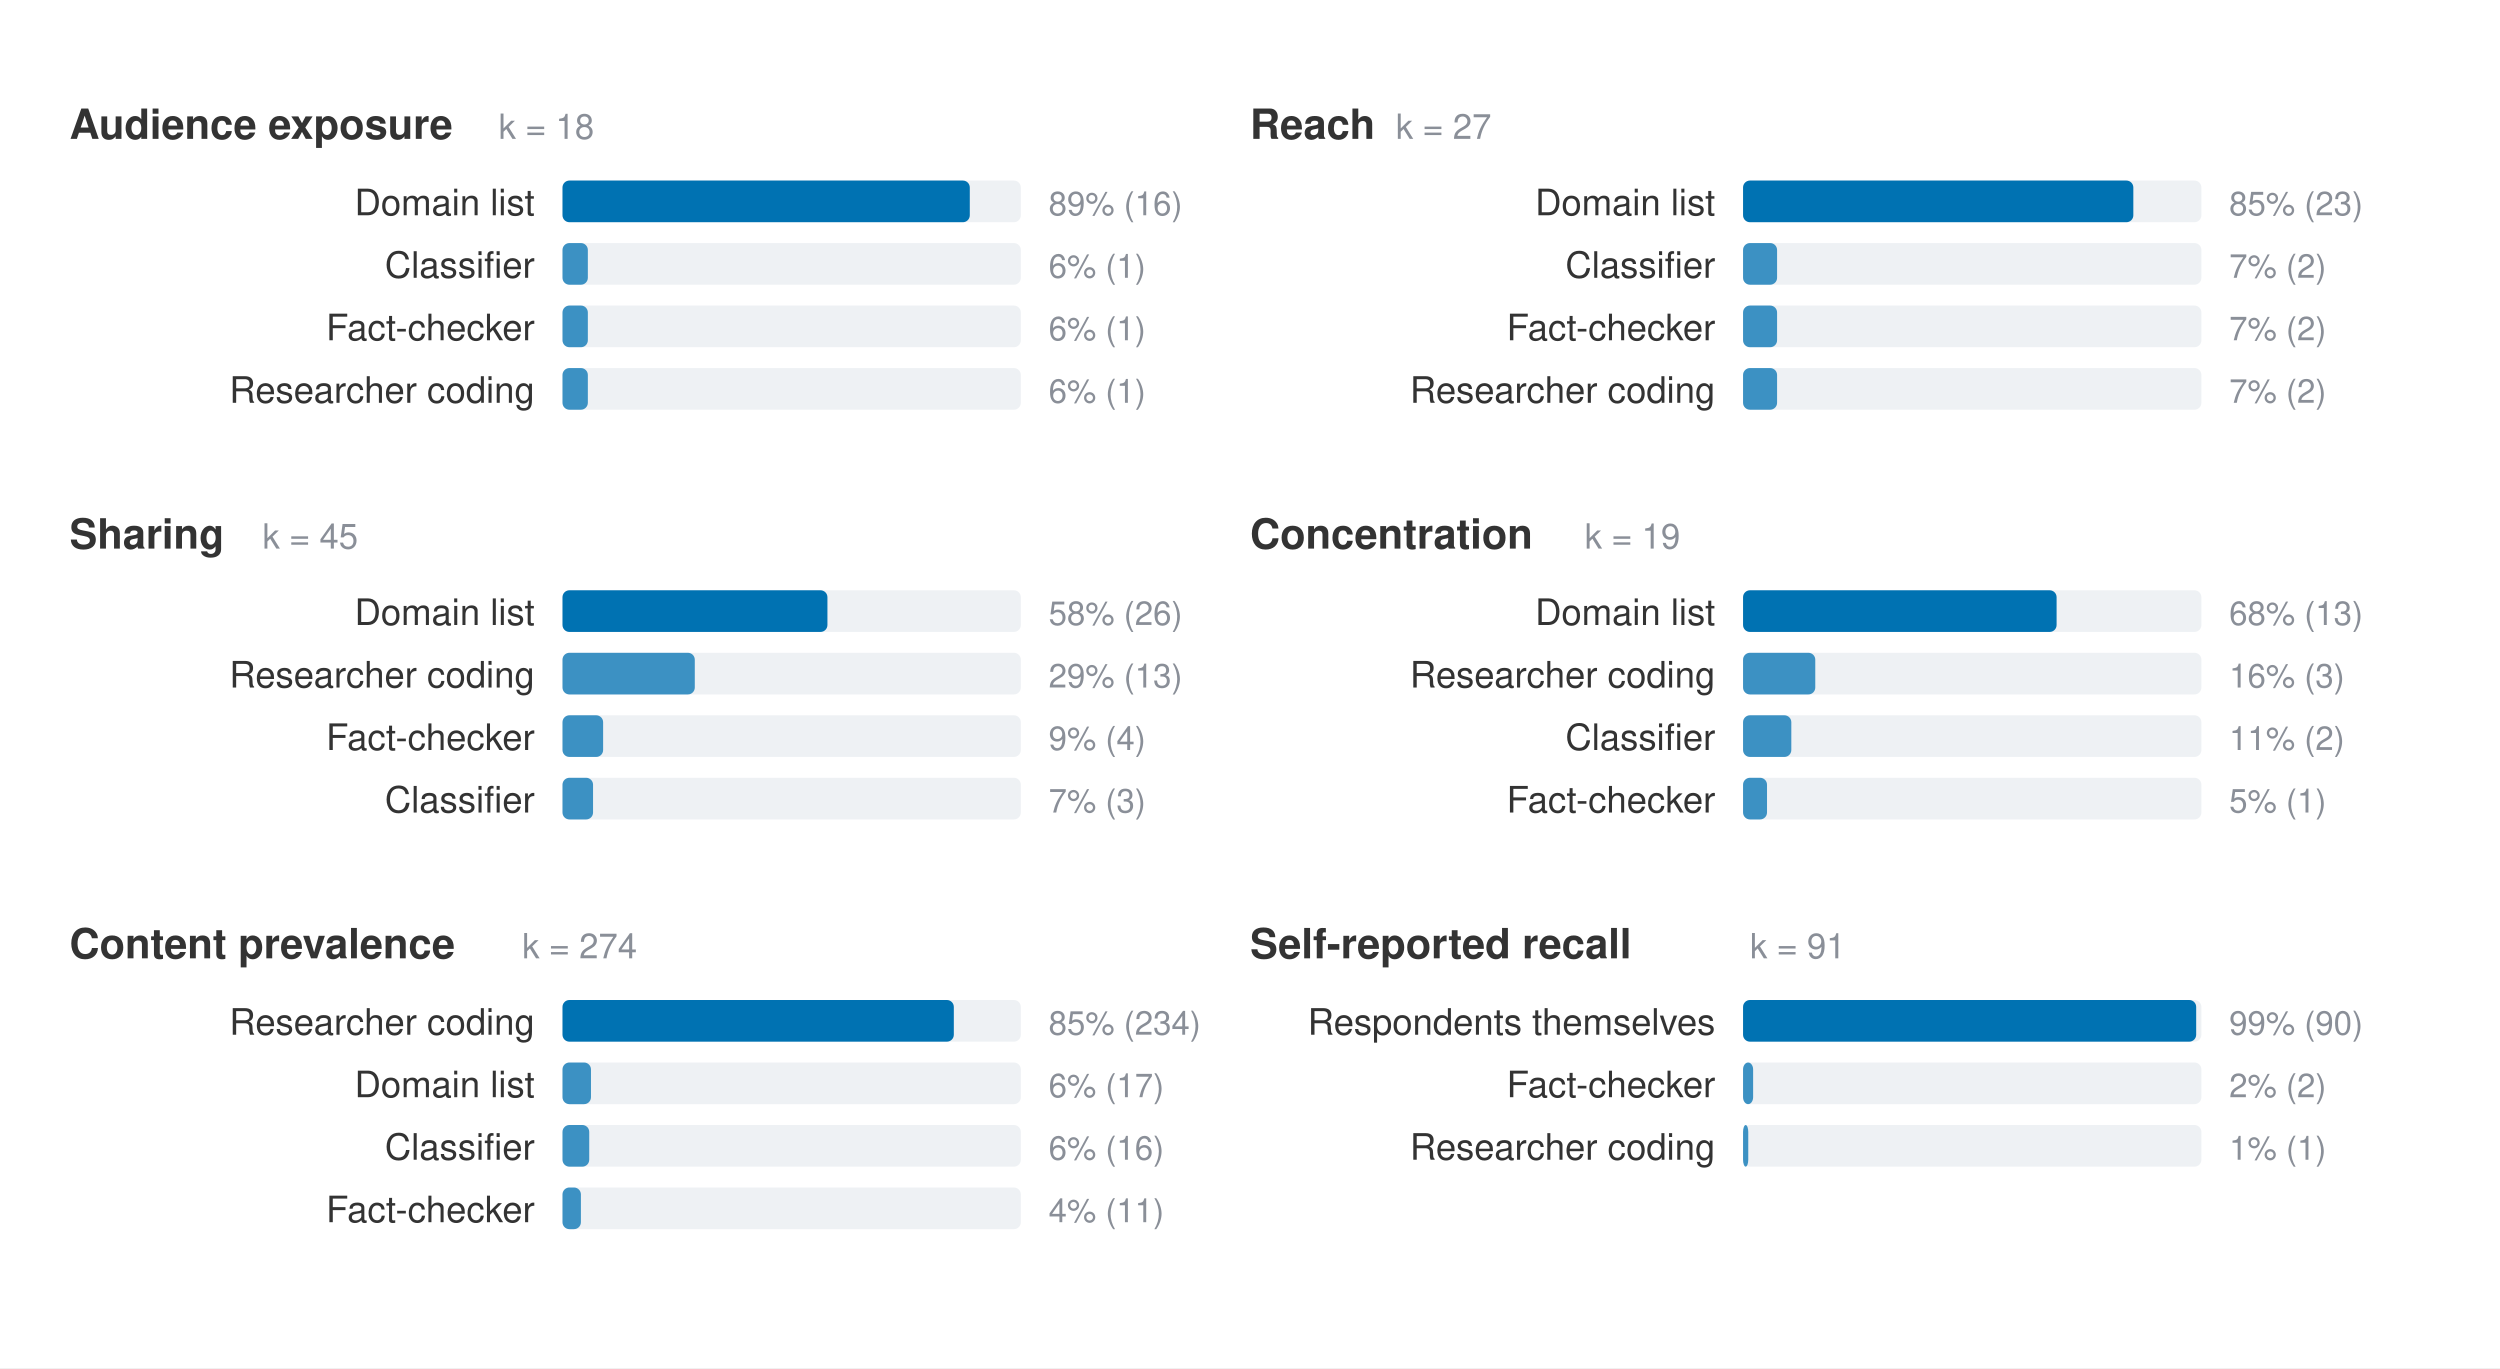
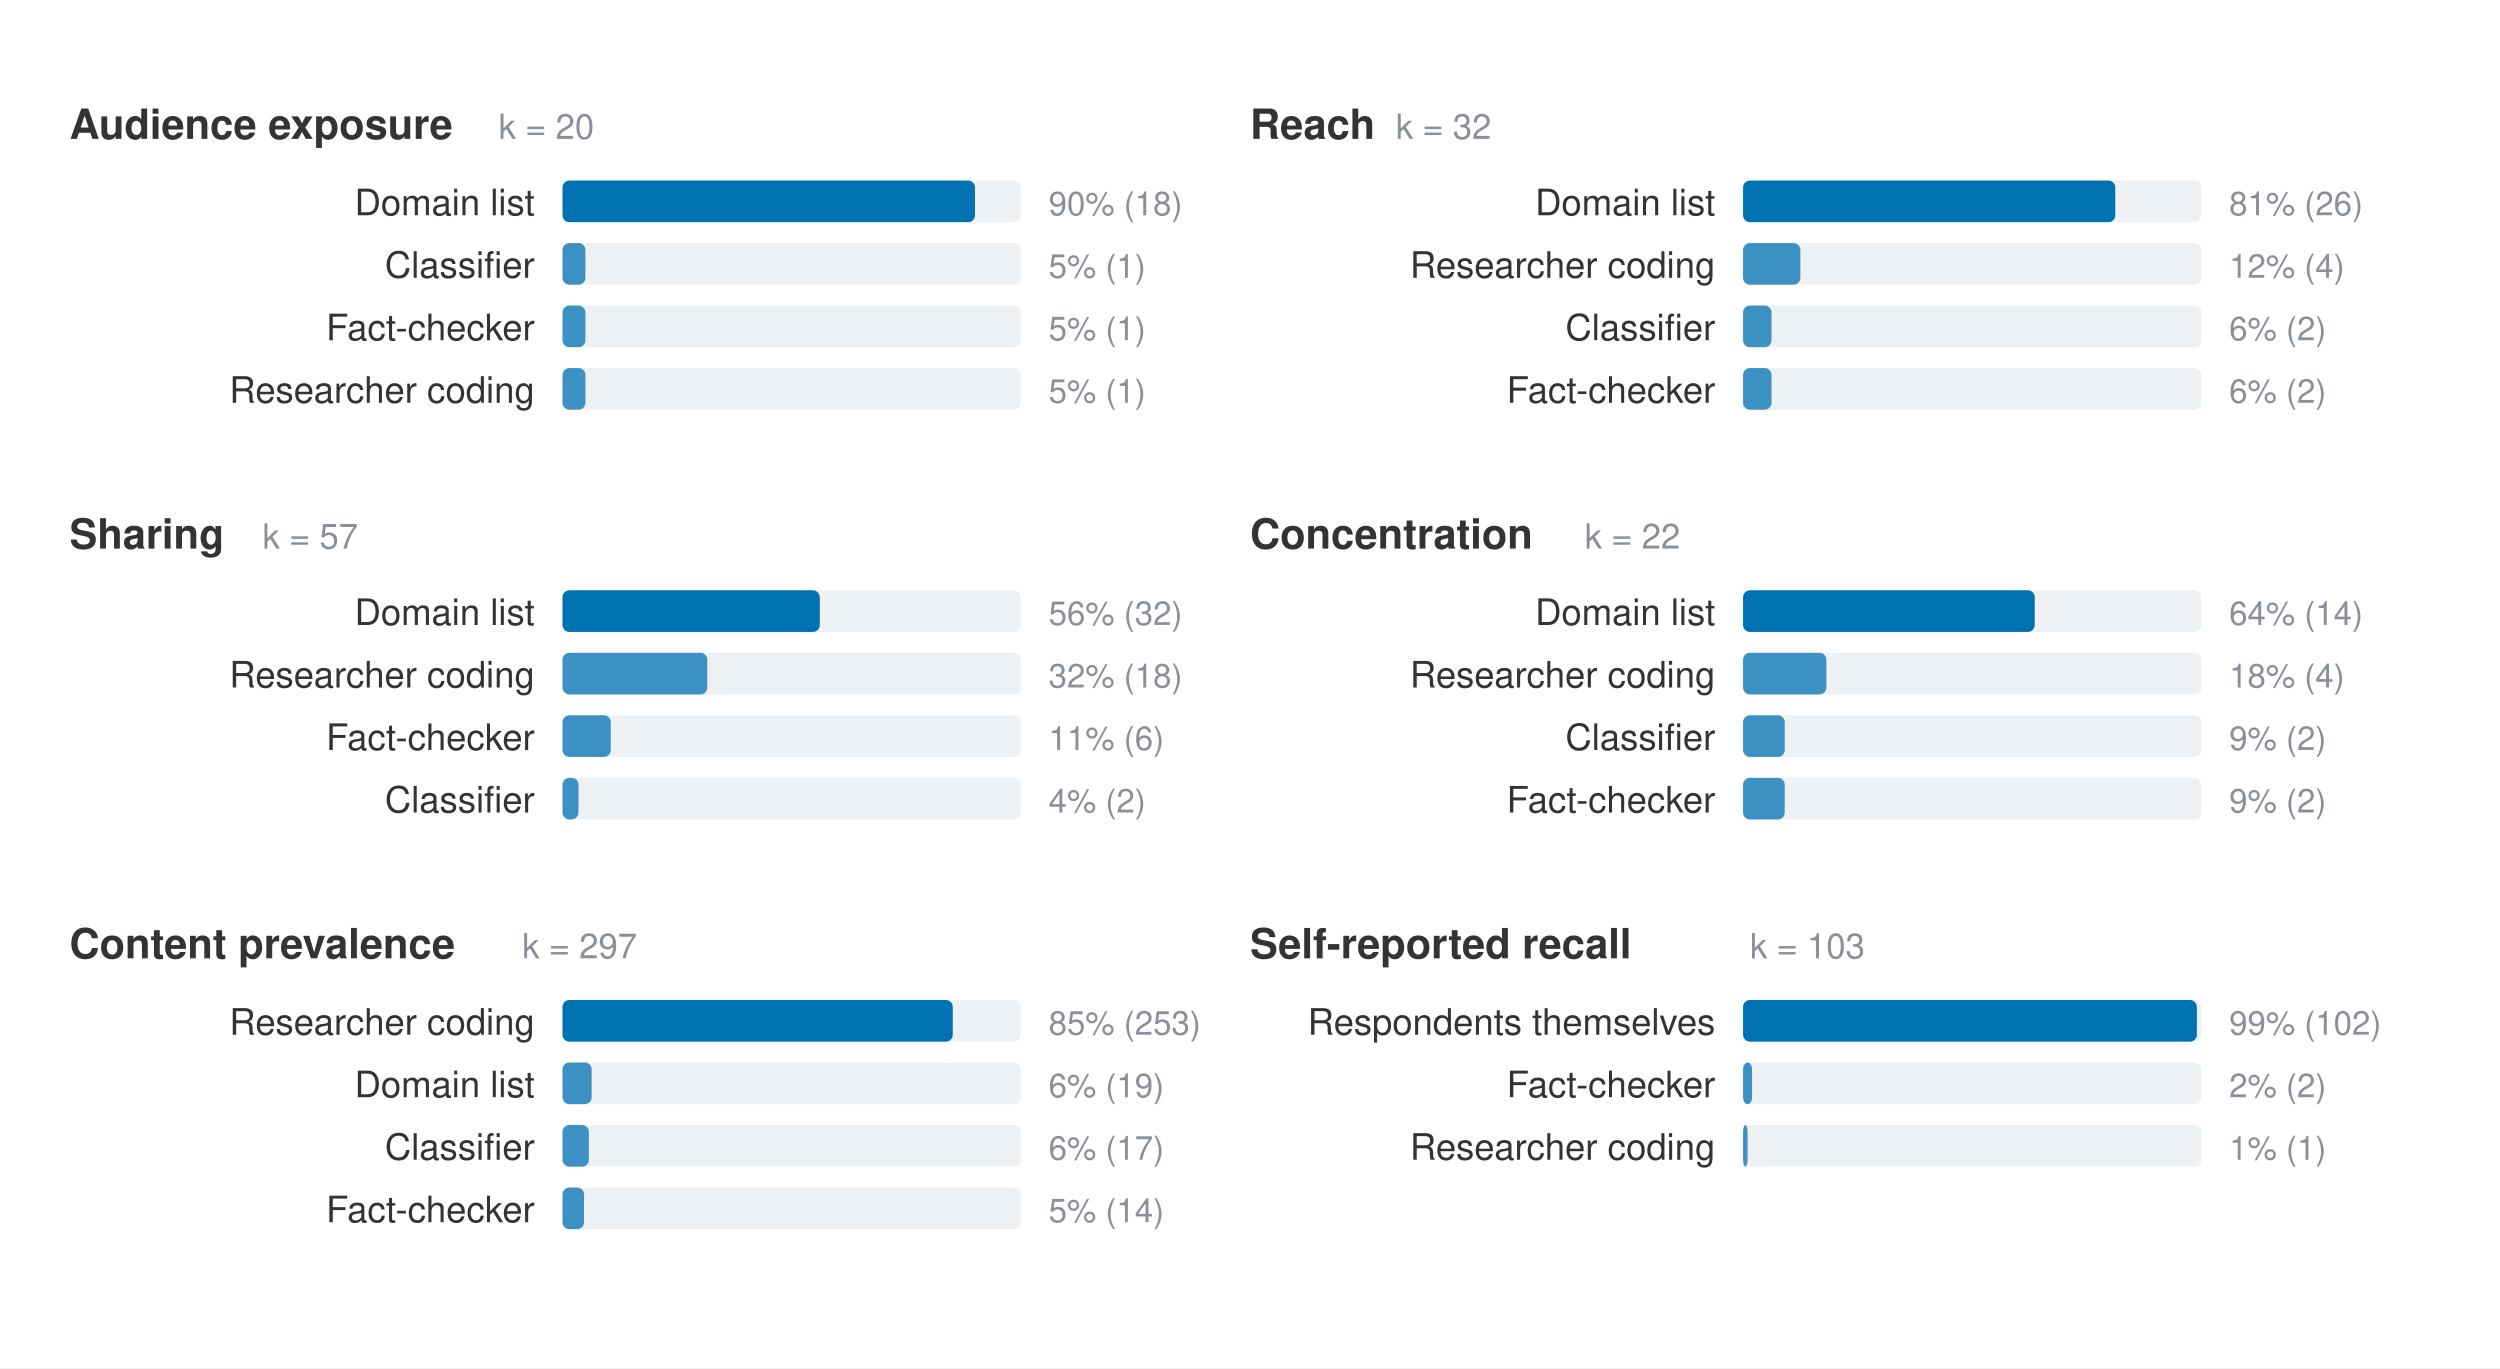
<svg xmlns="http://www.w3.org/2000/svg" width="720" height="394" font-family="Helvetica,Arial,sans-serif">
  <rect width="720" height="394" fill="#fff" />
  <text x="20" y="40" font-size="12" font-weight="bold" fill="#333333">Audience exposure</text>
-   <text x="143.6" y="40" font-size="10" fill="#8a8f98">k = 18</text>
+   <text x="143.6" y="40" font-size="10" fill="#8a8f98">k = 20</text>
  <text x="154" y="62" font-size="10.5" text-anchor="end" fill="#333333">Domain list</text>
  <rect x="162" y="52" width="132" height="12" fill="#eef1f4" rx="2" />
-   <rect x="162" y="52" width="117.3" height="12" fill="#0072B2" rx="2" fill-opacity="1" />
-   <text x="302" y="62" font-size="9.5" fill="#8a8f98">89% (16)</text>
+   <rect x="162" y="52" width="118.8" height="12" fill="#0072B2" rx="2" fill-opacity="1" />
+   <text x="302" y="62" font-size="9.5" fill="#8a8f98">90% (18)</text>
  <text x="154" y="80" font-size="10.5" text-anchor="end" fill="#333333">Classifier</text>
  <rect x="162" y="70" width="132" height="12" fill="#eef1f4" rx="2" />
-   <rect x="162" y="70" width="7.3" height="12" fill="#0072B2" rx="2" fill-opacity="0.75" />
-   <text x="302" y="80" font-size="9.5" fill="#8a8f98">6% (1)</text>
+   <rect x="162" y="70" width="6.6" height="12" fill="#0072B2" rx="2" fill-opacity="0.75" />
+   <text x="302" y="80" font-size="9.5" fill="#8a8f98">5% (1)</text>
  <text x="154" y="98" font-size="10.5" text-anchor="end" fill="#333333">Fact-checker</text>
  <rect x="162" y="88" width="132" height="12" fill="#eef1f4" rx="2" />
-   <rect x="162" y="88" width="7.3" height="12" fill="#0072B2" rx="2" fill-opacity="0.75" />
-   <text x="302" y="98" font-size="9.5" fill="#8a8f98">6% (1)</text>
+   <rect x="162" y="88" width="6.6" height="12" fill="#0072B2" rx="2" fill-opacity="0.75" />
+   <text x="302" y="98" font-size="9.5" fill="#8a8f98">5% (1)</text>
  <text x="154" y="116" font-size="10.5" text-anchor="end" fill="#333333">Researcher coding</text>
  <rect x="162" y="106" width="132" height="12" fill="#eef1f4" rx="2" />
-   <rect x="162" y="106" width="7.3" height="12" fill="#0072B2" rx="2" fill-opacity="0.75" />
-   <text x="302" y="116" font-size="9.5" fill="#8a8f98">6% (1)</text>
+   <rect x="162" y="106" width="6.6" height="12" fill="#0072B2" rx="2" fill-opacity="0.75" />
+   <text x="302" y="116" font-size="9.5" fill="#8a8f98">5% (1)</text>
  <text x="360" y="40" font-size="12" font-weight="bold" fill="#333333">Reach</text>
-   <text x="402.0" y="40" font-size="10" fill="#8a8f98">k = 27</text>
+   <text x="402.0" y="40" font-size="10" fill="#8a8f98">k = 32</text>
  <text x="494" y="62" font-size="10.5" text-anchor="end" fill="#333333">Domain list</text>
  <rect x="502" y="52" width="132" height="12" fill="#eef1f4" rx="2" />
-   <rect x="502" y="52" width="112.4" height="12" fill="#0072B2" rx="2" fill-opacity="1" />
-   <text x="642" y="62" font-size="9.5" fill="#8a8f98">85% (23)</text>
-   <text x="494" y="80" font-size="10.5" text-anchor="end" fill="#333333">Classifier</text>
+   <rect x="502" y="52" width="107.2" height="12" fill="#0072B2" rx="2" fill-opacity="1" />
+   <text x="642" y="62" font-size="9.5" fill="#8a8f98">81% (26)</text>
+   <text x="494" y="80" font-size="10.5" text-anchor="end" fill="#333333">Researcher coding</text>
  <rect x="502" y="70" width="132" height="12" fill="#eef1f4" rx="2" />
-   <rect x="502" y="70" width="9.8" height="12" fill="#0072B2" rx="2" fill-opacity="0.75" />
-   <text x="642" y="80" font-size="9.5" fill="#8a8f98">7% (2)</text>
-   <text x="494" y="98" font-size="10.5" text-anchor="end" fill="#333333">Fact-checker</text>
+   <rect x="502" y="70" width="16.5" height="12" fill="#0072B2" rx="2" fill-opacity="0.75" />
+   <text x="642" y="80" font-size="9.5" fill="#8a8f98">12% (4)</text>
+   <text x="494" y="98" font-size="10.5" text-anchor="end" fill="#333333">Classifier</text>
  <rect x="502" y="88" width="132" height="12" fill="#eef1f4" rx="2" />
-   <rect x="502" y="88" width="9.8" height="12" fill="#0072B2" rx="2" fill-opacity="0.75" />
-   <text x="642" y="98" font-size="9.5" fill="#8a8f98">7% (2)</text>
-   <text x="494" y="116" font-size="10.5" text-anchor="end" fill="#333333">Researcher coding</text>
+   <rect x="502" y="88" width="8.2" height="12" fill="#0072B2" rx="2" fill-opacity="0.75" />
+   <text x="642" y="98" font-size="9.5" fill="#8a8f98">6% (2)</text>
+   <text x="494" y="116" font-size="10.5" text-anchor="end" fill="#333333">Fact-checker</text>
  <rect x="502" y="106" width="132" height="12" fill="#eef1f4" rx="2" />
-   <rect x="502" y="106" width="9.8" height="12" fill="#0072B2" rx="2" fill-opacity="0.75" />
-   <text x="642" y="116" font-size="9.5" fill="#8a8f98">7% (2)</text>
+   <rect x="502" y="106" width="8.2" height="12" fill="#0072B2" rx="2" fill-opacity="0.75" />
+   <text x="642" y="116" font-size="9.5" fill="#8a8f98">6% (2)</text>
  <text x="20" y="158" font-size="12" font-weight="bold" fill="#333333">Sharing</text>
-   <text x="75.6" y="158" font-size="10" fill="#8a8f98">k = 45</text>
+   <text x="75.6" y="158" font-size="10" fill="#8a8f98">k = 57</text>
  <text x="154" y="180" font-size="10.5" text-anchor="end" fill="#333333">Domain list</text>
  <rect x="162" y="170" width="132" height="12" fill="#eef1f4" rx="2" />
-   <rect x="162" y="170" width="76.3" height="12" fill="#0072B2" rx="2" fill-opacity="1" />
-   <text x="302" y="180" font-size="9.5" fill="#8a8f98">58% (26)</text>
+   <rect x="162" y="170" width="74.1" height="12" fill="#0072B2" rx="2" fill-opacity="1" />
+   <text x="302" y="180" font-size="9.5" fill="#8a8f98">56% (32)</text>
  <text x="154" y="198" font-size="10.5" text-anchor="end" fill="#333333">Researcher coding</text>
  <rect x="162" y="188" width="132" height="12" fill="#eef1f4" rx="2" />
-   <rect x="162" y="188" width="38.1" height="12" fill="#0072B2" rx="2" fill-opacity="0.75" />
-   <text x="302" y="198" font-size="9.5" fill="#8a8f98">29% (13)</text>
+   <rect x="162" y="188" width="41.7" height="12" fill="#0072B2" rx="2" fill-opacity="0.75" />
+   <text x="302" y="198" font-size="9.5" fill="#8a8f98">32% (18)</text>
  <text x="154" y="216" font-size="10.5" text-anchor="end" fill="#333333">Fact-checker</text>
  <rect x="162" y="206" width="132" height="12" fill="#eef1f4" rx="2" />
-   <rect x="162" y="206" width="11.7" height="12" fill="#0072B2" rx="2" fill-opacity="0.75" />
-   <text x="302" y="216" font-size="9.5" fill="#8a8f98">9% (4)</text>
+   <rect x="162" y="206" width="13.9" height="12" fill="#0072B2" rx="2" fill-opacity="0.75" />
+   <text x="302" y="216" font-size="9.5" fill="#8a8f98">11% (6)</text>
  <text x="154" y="234" font-size="10.5" text-anchor="end" fill="#333333">Classifier</text>
  <rect x="162" y="224" width="132" height="12" fill="#eef1f4" rx="2" />
-   <rect x="162" y="224" width="8.8" height="12" fill="#0072B2" rx="2" fill-opacity="0.75" />
-   <text x="302" y="234" font-size="9.5" fill="#8a8f98">7% (3)</text>
+   <rect x="162" y="224" width="4.6" height="12" fill="#0072B2" rx="2" fill-opacity="0.75" />
+   <text x="302" y="234" font-size="9.5" fill="#8a8f98">4% (2)</text>
  <text x="360" y="158" font-size="12" font-weight="bold" fill="#333333">Concentration</text>
-   <text x="456.4" y="158" font-size="10" fill="#8a8f98">k = 19</text>
+   <text x="456.4" y="158" font-size="10" fill="#8a8f98">k = 22</text>
  <text x="494" y="180" font-size="10.5" text-anchor="end" fill="#333333">Domain list</text>
  <rect x="502" y="170" width="132" height="12" fill="#eef1f4" rx="2" />
-   <rect x="502" y="170" width="90.3" height="12" fill="#0072B2" rx="2" fill-opacity="1" />
-   <text x="642" y="180" font-size="9.5" fill="#8a8f98">68% (13)</text>
+   <rect x="502" y="170" width="84.0" height="12" fill="#0072B2" rx="2" fill-opacity="1" />
+   <text x="642" y="180" font-size="9.5" fill="#8a8f98">64% (14)</text>
  <text x="494" y="198" font-size="10.5" text-anchor="end" fill="#333333">Researcher coding</text>
  <rect x="502" y="188" width="132" height="12" fill="#eef1f4" rx="2" />
-   <rect x="502" y="188" width="20.8" height="12" fill="#0072B2" rx="2" fill-opacity="0.75" />
-   <text x="642" y="198" font-size="9.5" fill="#8a8f98">16% (3)</text>
+   <rect x="502" y="188" width="24.0" height="12" fill="#0072B2" rx="2" fill-opacity="0.75" />
+   <text x="642" y="198" font-size="9.5" fill="#8a8f98">18% (4)</text>
  <text x="494" y="216" font-size="10.5" text-anchor="end" fill="#333333">Classifier</text>
  <rect x="502" y="206" width="132" height="12" fill="#eef1f4" rx="2" />
-   <rect x="502" y="206" width="13.9" height="12" fill="#0072B2" rx="2" fill-opacity="0.75" />
-   <text x="642" y="216" font-size="9.5" fill="#8a8f98">11% (2)</text>
+   <rect x="502" y="206" width="12.0" height="12" fill="#0072B2" rx="2" fill-opacity="0.75" />
+   <text x="642" y="216" font-size="9.5" fill="#8a8f98">9% (2)</text>
  <text x="494" y="234" font-size="10.5" text-anchor="end" fill="#333333">Fact-checker</text>
  <rect x="502" y="224" width="132" height="12" fill="#eef1f4" rx="2" />
-   <rect x="502" y="224" width="6.9" height="12" fill="#0072B2" rx="2" fill-opacity="0.75" />
-   <text x="642" y="234" font-size="9.5" fill="#8a8f98">5% (1)</text>
+   <rect x="502" y="224" width="12.0" height="12" fill="#0072B2" rx="2" fill-opacity="0.75" />
+   <text x="642" y="234" font-size="9.5" fill="#8a8f98">9% (2)</text>
  <text x="20" y="276" font-size="12" font-weight="bold" fill="#333333">Content prevalence</text>
-   <text x="150.4" y="276" font-size="10" fill="#8a8f98">k = 274</text>
+   <text x="150.4" y="276" font-size="10" fill="#8a8f98">k = 297</text>
  <text x="154" y="298" font-size="10.5" text-anchor="end" fill="#333333">Researcher coding</text>
  <rect x="162" y="288" width="132" height="12" fill="#eef1f4" rx="2" />
-   <rect x="162" y="288" width="112.7" height="12" fill="#0072B2" rx="2" fill-opacity="1" />
-   <text x="302" y="298" font-size="9.5" fill="#8a8f98">85% (234)</text>
+   <rect x="162" y="288" width="112.4" height="12" fill="#0072B2" rx="2" fill-opacity="1" />
+   <text x="302" y="298" font-size="9.5" fill="#8a8f98">85% (253)</text>
  <text x="154" y="316" font-size="10.5" text-anchor="end" fill="#333333">Domain list</text>
  <rect x="162" y="306" width="132" height="12" fill="#eef1f4" rx="2" />
-   <rect x="162" y="306" width="8.2" height="12" fill="#0072B2" rx="2" fill-opacity="0.75" />
-   <text x="302" y="316" font-size="9.5" fill="#8a8f98">6% (17)</text>
+   <rect x="162" y="306" width="8.4" height="12" fill="#0072B2" rx="2" fill-opacity="0.75" />
+   <text x="302" y="316" font-size="9.5" fill="#8a8f98">6% (19)</text>
  <text x="154" y="334" font-size="10.5" text-anchor="end" fill="#333333">Classifier</text>
  <rect x="162" y="324" width="132" height="12" fill="#eef1f4" rx="2" />
-   <rect x="162" y="324" width="7.7" height="12" fill="#0072B2" rx="2" fill-opacity="0.75" />
-   <text x="302" y="334" font-size="9.5" fill="#8a8f98">6% (16)</text>
+   <rect x="162" y="324" width="7.6" height="12" fill="#0072B2" rx="2" fill-opacity="0.75" />
+   <text x="302" y="334" font-size="9.5" fill="#8a8f98">6% (17)</text>
  <text x="154" y="352" font-size="10.5" text-anchor="end" fill="#333333">Fact-checker</text>
  <rect x="162" y="342" width="132" height="12" fill="#eef1f4" rx="2" />
-   <rect x="162" y="342" width="5.3" height="12" fill="#0072B2" rx="2" fill-opacity="0.75" />
-   <text x="302" y="352" font-size="9.5" fill="#8a8f98">4% (11)</text>
+   <rect x="162" y="342" width="6.2" height="12" fill="#0072B2" rx="2" fill-opacity="0.75" />
+   <text x="302" y="352" font-size="9.5" fill="#8a8f98">5% (14)</text>
  <text x="360" y="276" font-size="12" font-weight="bold" fill="#333333">Self-reported recall</text>
-   <text x="504.0" y="276" font-size="10" fill="#8a8f98">k = 91</text>
+   <text x="504.0" y="276" font-size="10" fill="#8a8f98">k = 103</text>
  <text x="494" y="298" font-size="10.5" text-anchor="end" fill="#333333">Respondents themselves</text>
  <rect x="502" y="288" width="132" height="12" fill="#eef1f4" rx="2" />
-   <rect x="502" y="288" width="130.5" height="12" fill="#0072B2" rx="2" fill-opacity="1" />
-   <text x="642" y="298" font-size="9.5" fill="#8a8f98">99% (90)</text>
+   <rect x="502" y="288" width="130.7" height="12" fill="#0072B2" rx="2" fill-opacity="1" />
+   <text x="642" y="298" font-size="9.5" fill="#8a8f98">99% (102)</text>
  <text x="494" y="316" font-size="10.5" text-anchor="end" fill="#333333">Fact-checker</text>
  <rect x="502" y="306" width="132" height="12" fill="#eef1f4" rx="2" />
-   <rect x="502" y="306" width="2.9" height="12" fill="#0072B2" rx="2" fill-opacity="0.75" />
+   <rect x="502" y="306" width="2.6" height="12" fill="#0072B2" rx="2" fill-opacity="0.75" />
  <text x="642" y="316" font-size="9.5" fill="#8a8f98">2% (2)</text>
  <text x="494" y="334" font-size="10.5" text-anchor="end" fill="#333333">Researcher coding</text>
  <rect x="502" y="324" width="132" height="12" fill="#eef1f4" rx="2" />
-   <rect x="502" y="324" width="1.5" height="12" fill="#0072B2" rx="2" fill-opacity="0.75" />
+   <rect x="502" y="324" width="1.3" height="12" fill="#0072B2" rx="2" fill-opacity="0.75" />
  <text x="642" y="334" font-size="9.5" fill="#8a8f98">1% (1)</text>
</svg>
